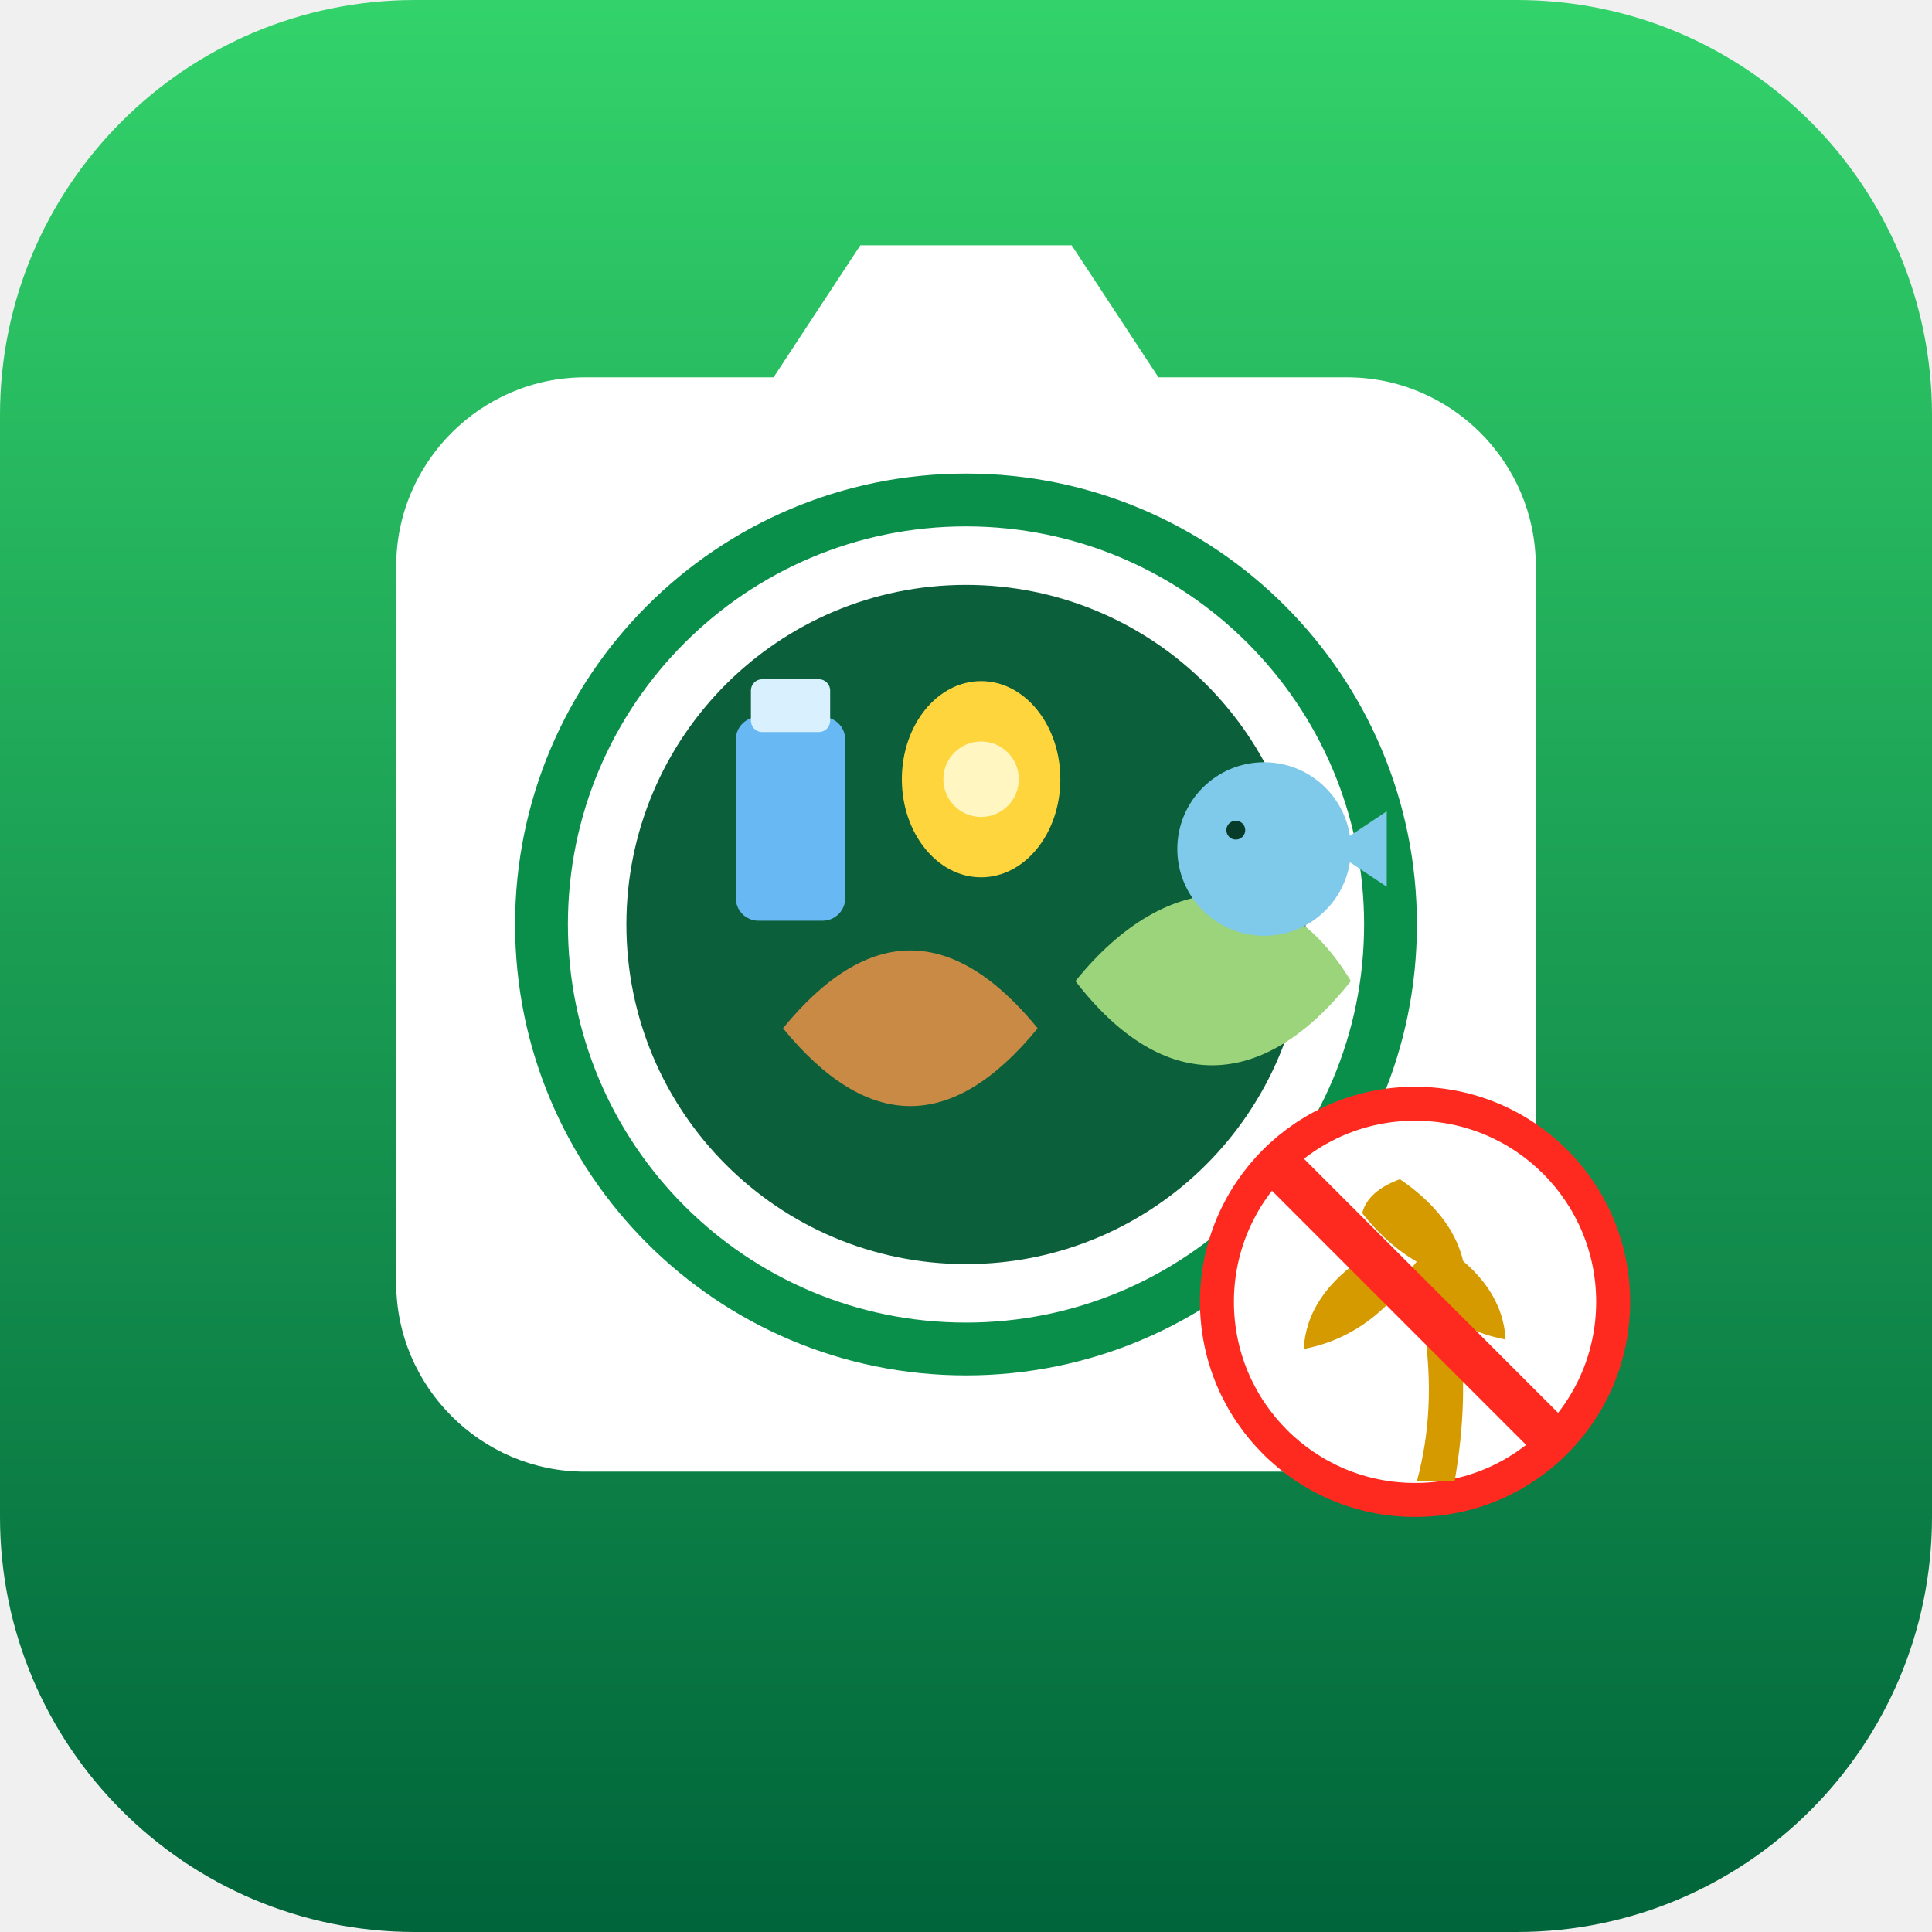
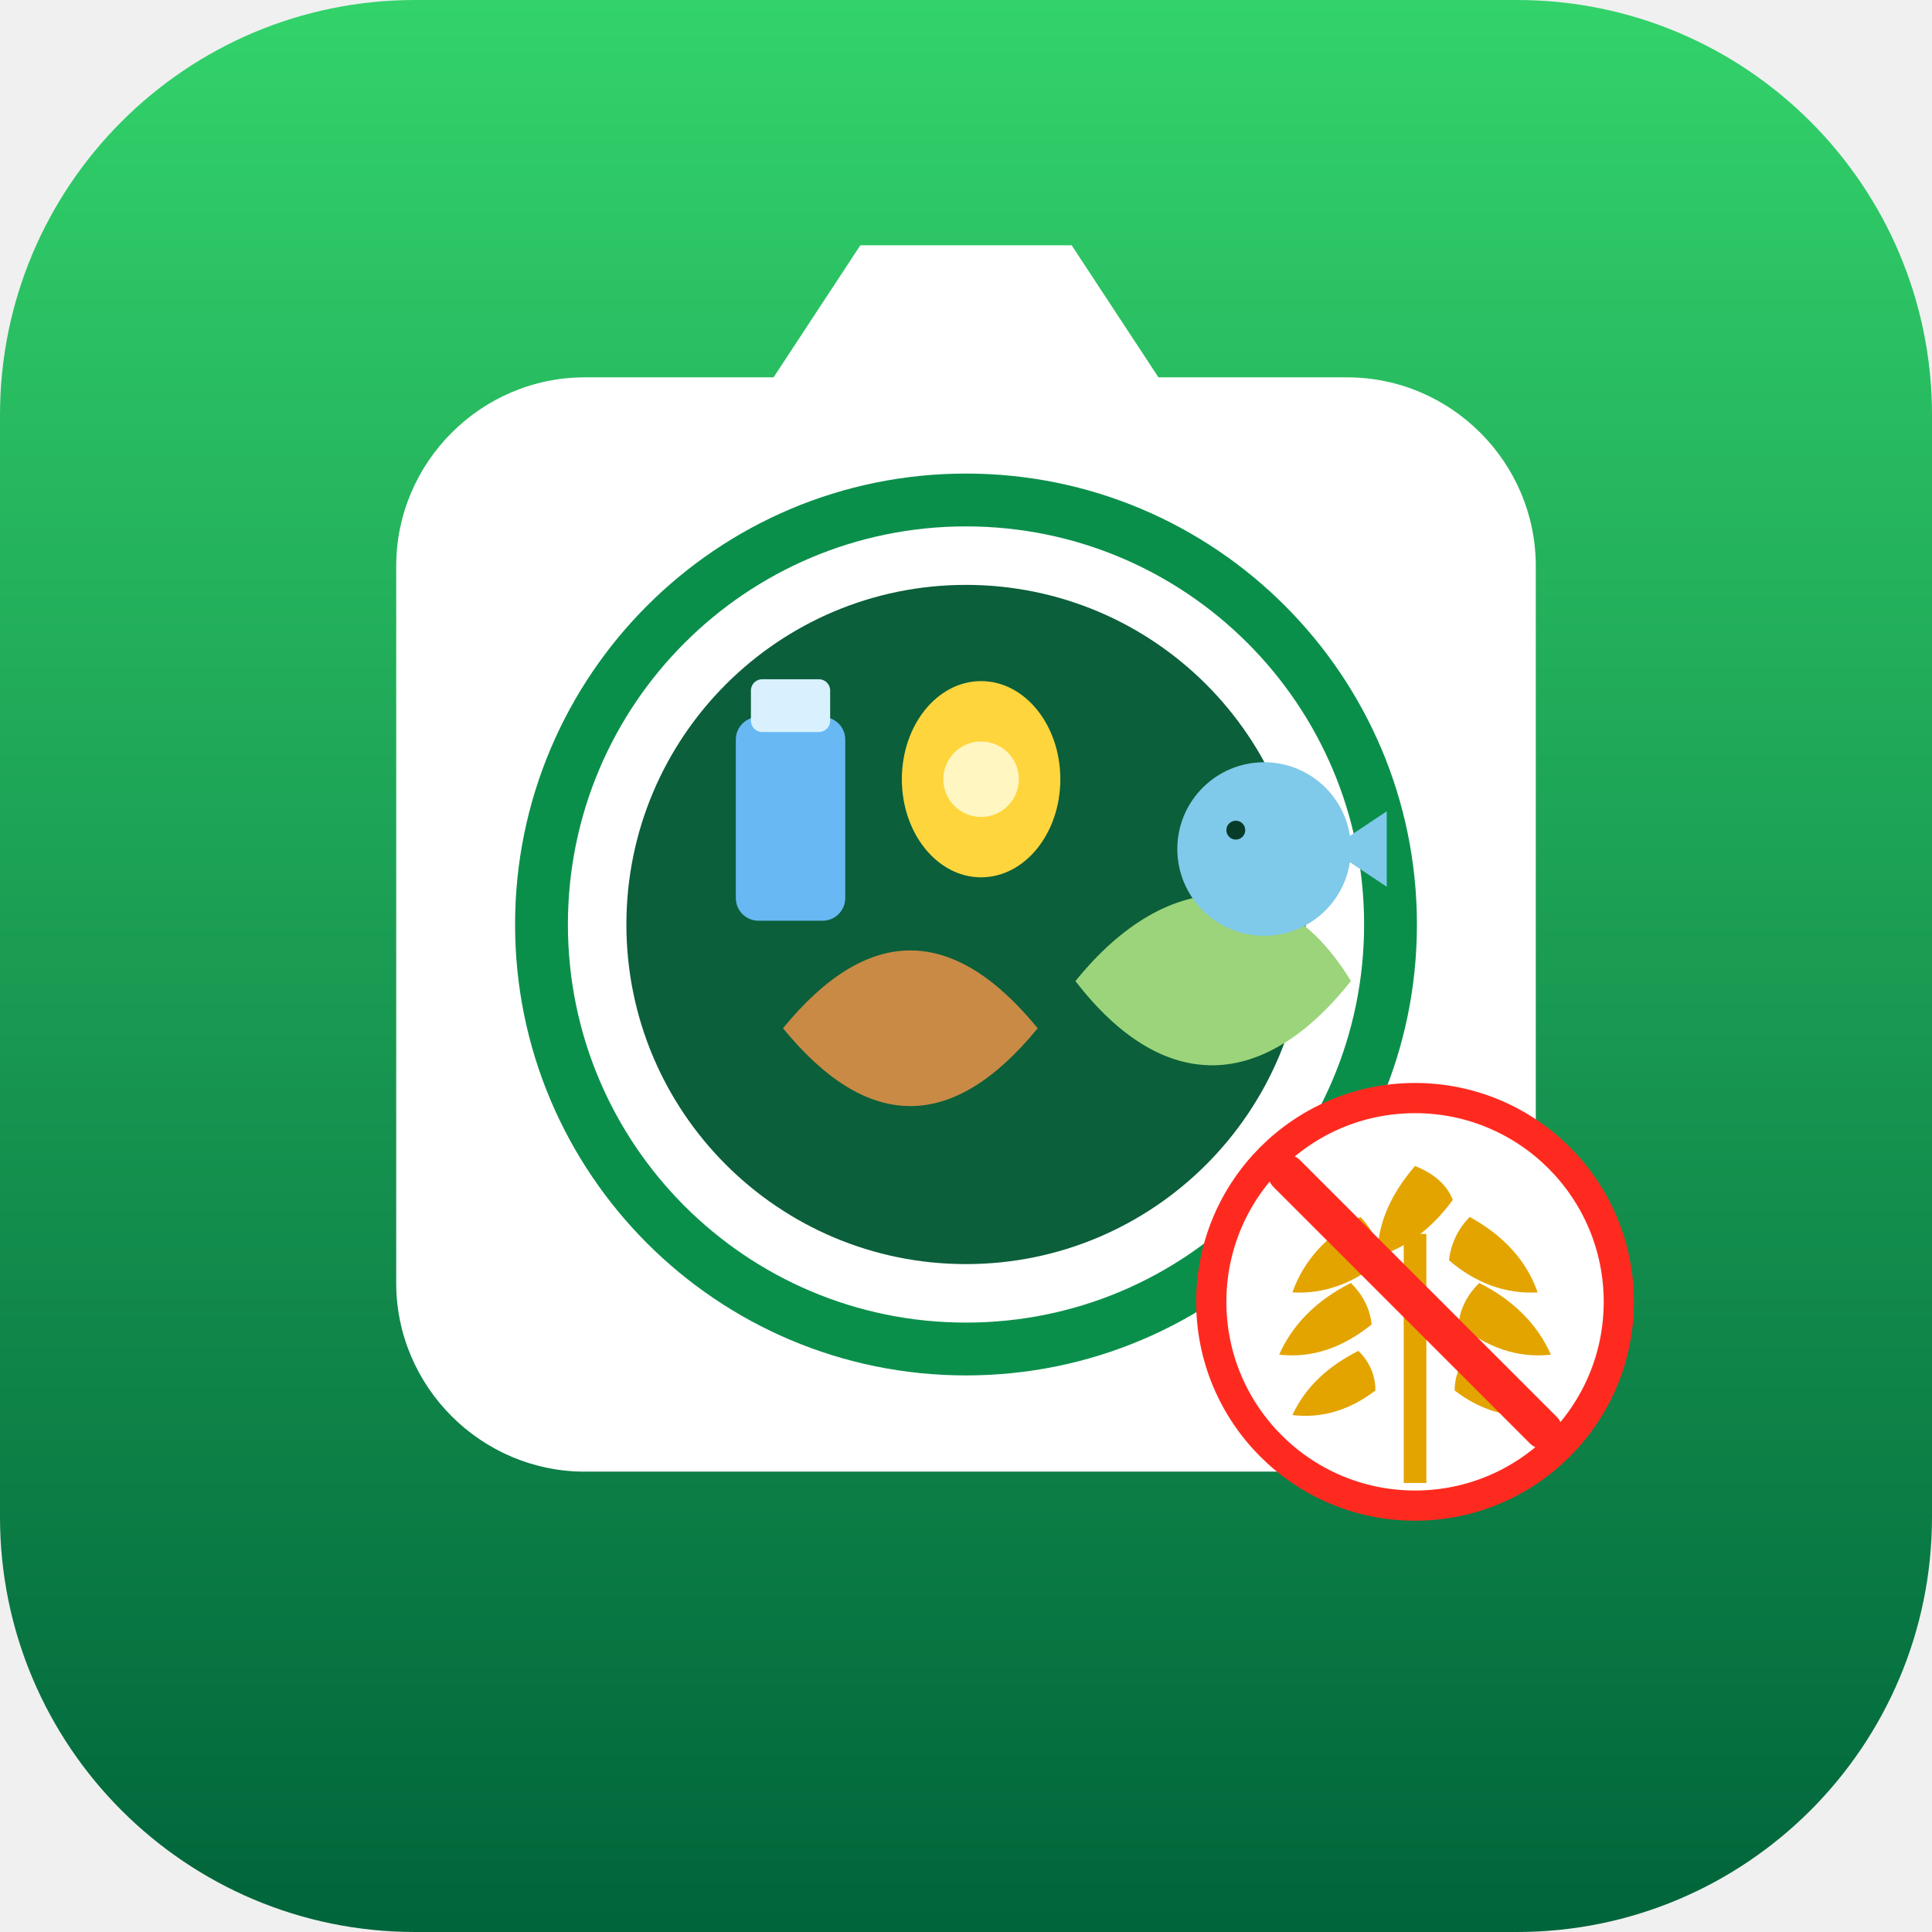
<svg xmlns="http://www.w3.org/2000/svg" viewBox="0 0 1024 1024">
  <defs>
    <linearGradient id="g" x1="0" y1="0" x2="0" y2="1">
      <stop offset="0" stop-color="#33D36B" />
      <stop offset="1" stop-color="#00643A" />
    </linearGradient>
  </defs>
  <rect width="1024" height="1024" rx="220" fill="url(#g)" />
  <path d="M210 300c0-55 45-100 100-100h100l46-70h112l46 70h100c55 0 100 45 100 100v380c0 55-45 100-100 100H310c-55 0-100-45-100-100V300z" fill="#fff" />
  <circle cx="512" cy="490" r="225" fill="#fff" stroke="#0A8F4B" stroke-width="28" />
  <circle cx="512" cy="490" r="180" fill="#0B5F3A" />
  <g>
    <rect x="390" y="380" width="58" height="108" rx="12" fill="#68B8F3" />
    <rect x="398" y="360" width="42" height="28" rx="6" fill="#D9F1FF" />
    <ellipse cx="520" cy="413" rx="42" ry="52" fill="#FFD53D" />
    <circle cx="520" cy="413" r="20" fill="#FFF6C1" />
    <path d="M415 545c45-55 90-55 135 0-45 55-90 55-135 0z" fill="#C98A45" />
    <path d="M570 520c50-62 110-60 146 0-46 58-99 61-146 0z" fill="#9BD47A" />
    <circle cx="670" cy="450" r="46" fill="#7FC9EA" />
    <path d="M705 450l30-20v40z" fill="#7FC9EA" />
    <circle cx="655" cy="440" r="5" fill="#073B2A" />
  </g>
-   <circle cx="750" cy="690" r="105" fill="#fff" stroke="#FF2A1F" stroke-width="18" />
-   <g fill="#D49A00">
-     <path d="M742 625c22 15 34 33 35 54-22-5-40-17-55-36 2-8 9-14 20-18z" />
-     <path d="M764 660c22 14 33 31 34 50-21-4-38-15-52-32 2-8 8-14 18-18z" />
-     <path d="M725 665c-22 14-33 31-34 50 21-4 38-15 52-32-2-8-8-14-18-18z" />
-     <path d="M755 705c4 28 3 54-4 80h20c5-29 6-56 2-80z" />
+   <circle cx="750" cy="690" r="108" fill="#fff" stroke="#FF2A1F" stroke-width="16" />
+   <g fill="#E3A400">
+     <path d="M750 618c-13 15-20 31-20 48 16-5 29-15 40-30-3-8-10-14-20-18z" />
+     <path d="M721 645c-18 10-30 23-36 40 17 1 33-5 47-17-1-9-5-17-11-23z" />
+     <path d="M779 645c18 10 30 23 36 40-17 1-33-5-47-17 1-9 5-17 11-23z" />
+     <path d="M716 680c-18 9-31 22-38 38 18 2 34-4 49-16-1-9-5-16-11-22z" />
+     <path d="M784 680c18 9 31 22 38 38-18 2-34-4-49-16 1-9 5-16 11-22z" />
+     <path d="M720 716c-16 8-28 19-35 34 16 2 31-3 44-13 0-8-3-15-9-21z" />
+     <path d="M780 716c16 8 28 19 35 34-16 2-31-3-44-13 0-8 3-15 9-21z" />
+     <path d="M744 654h12v132h-12z" />
  </g>
-   <path d="M680 620l140 140" stroke="#FF2A1F" stroke-width="24" stroke-linecap="round" />
+   <path d="M682 622l136 136" stroke="#FF2A1F" stroke-width="20" stroke-linecap="round" />
</svg>
